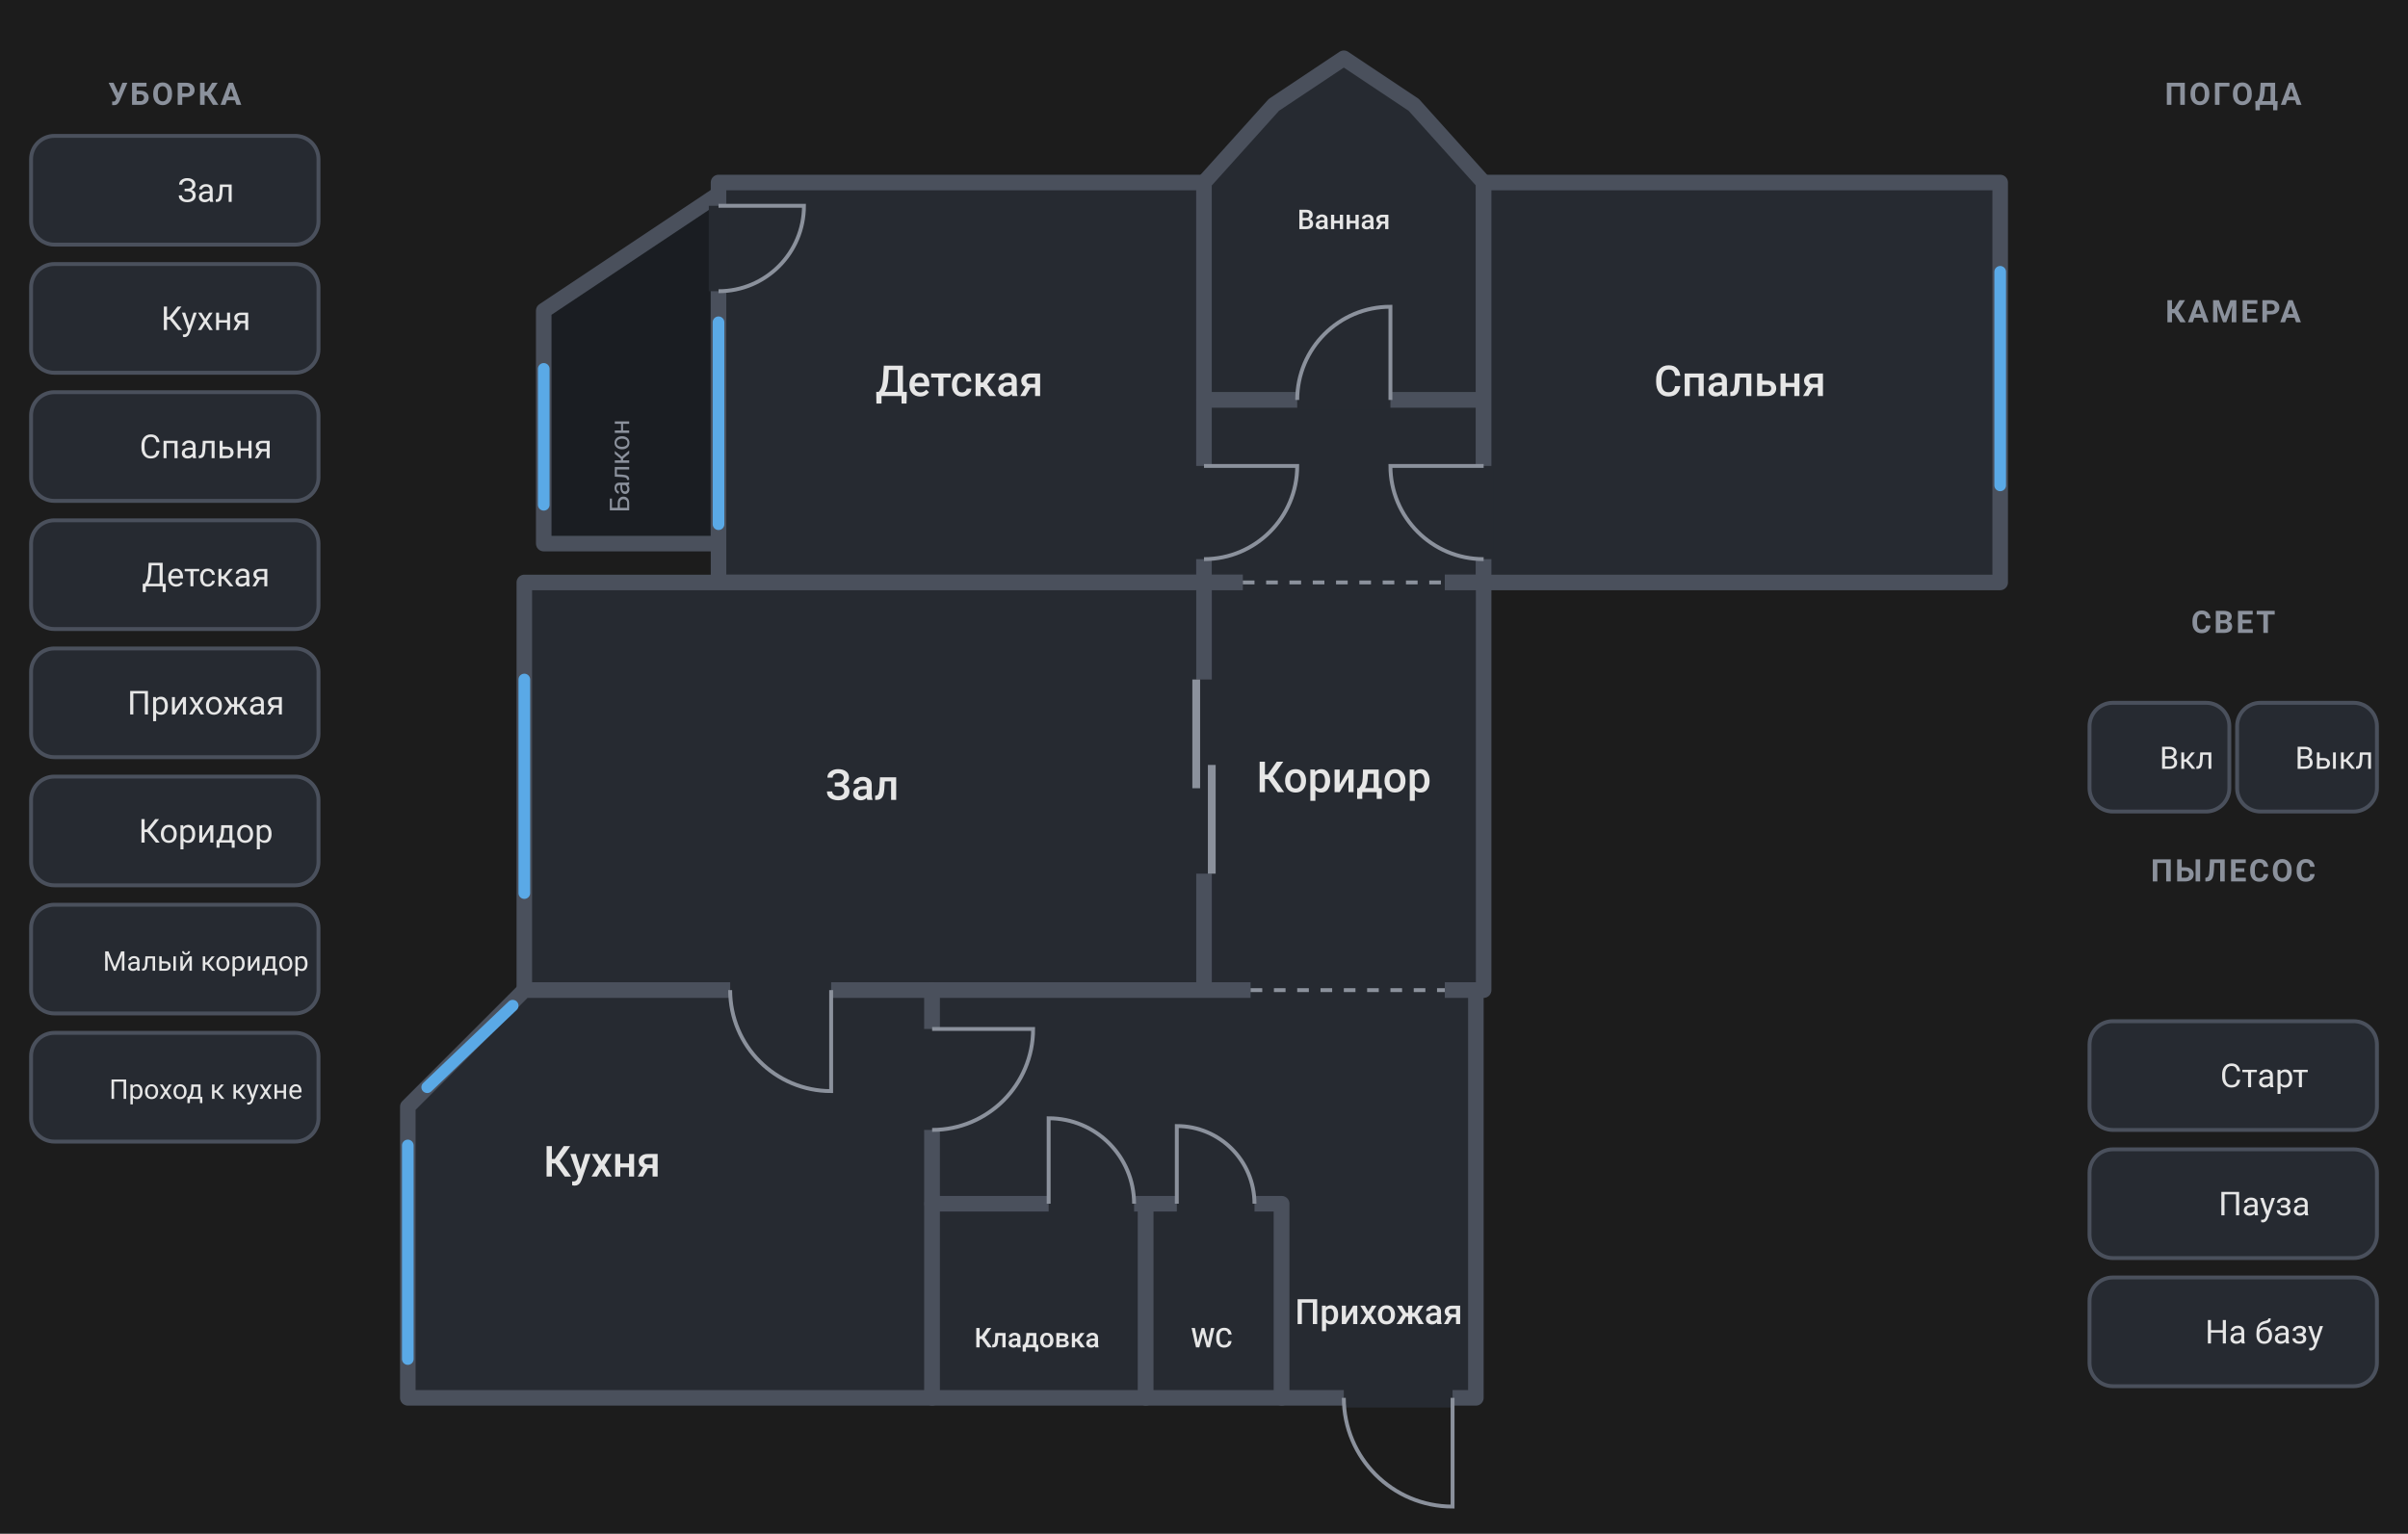
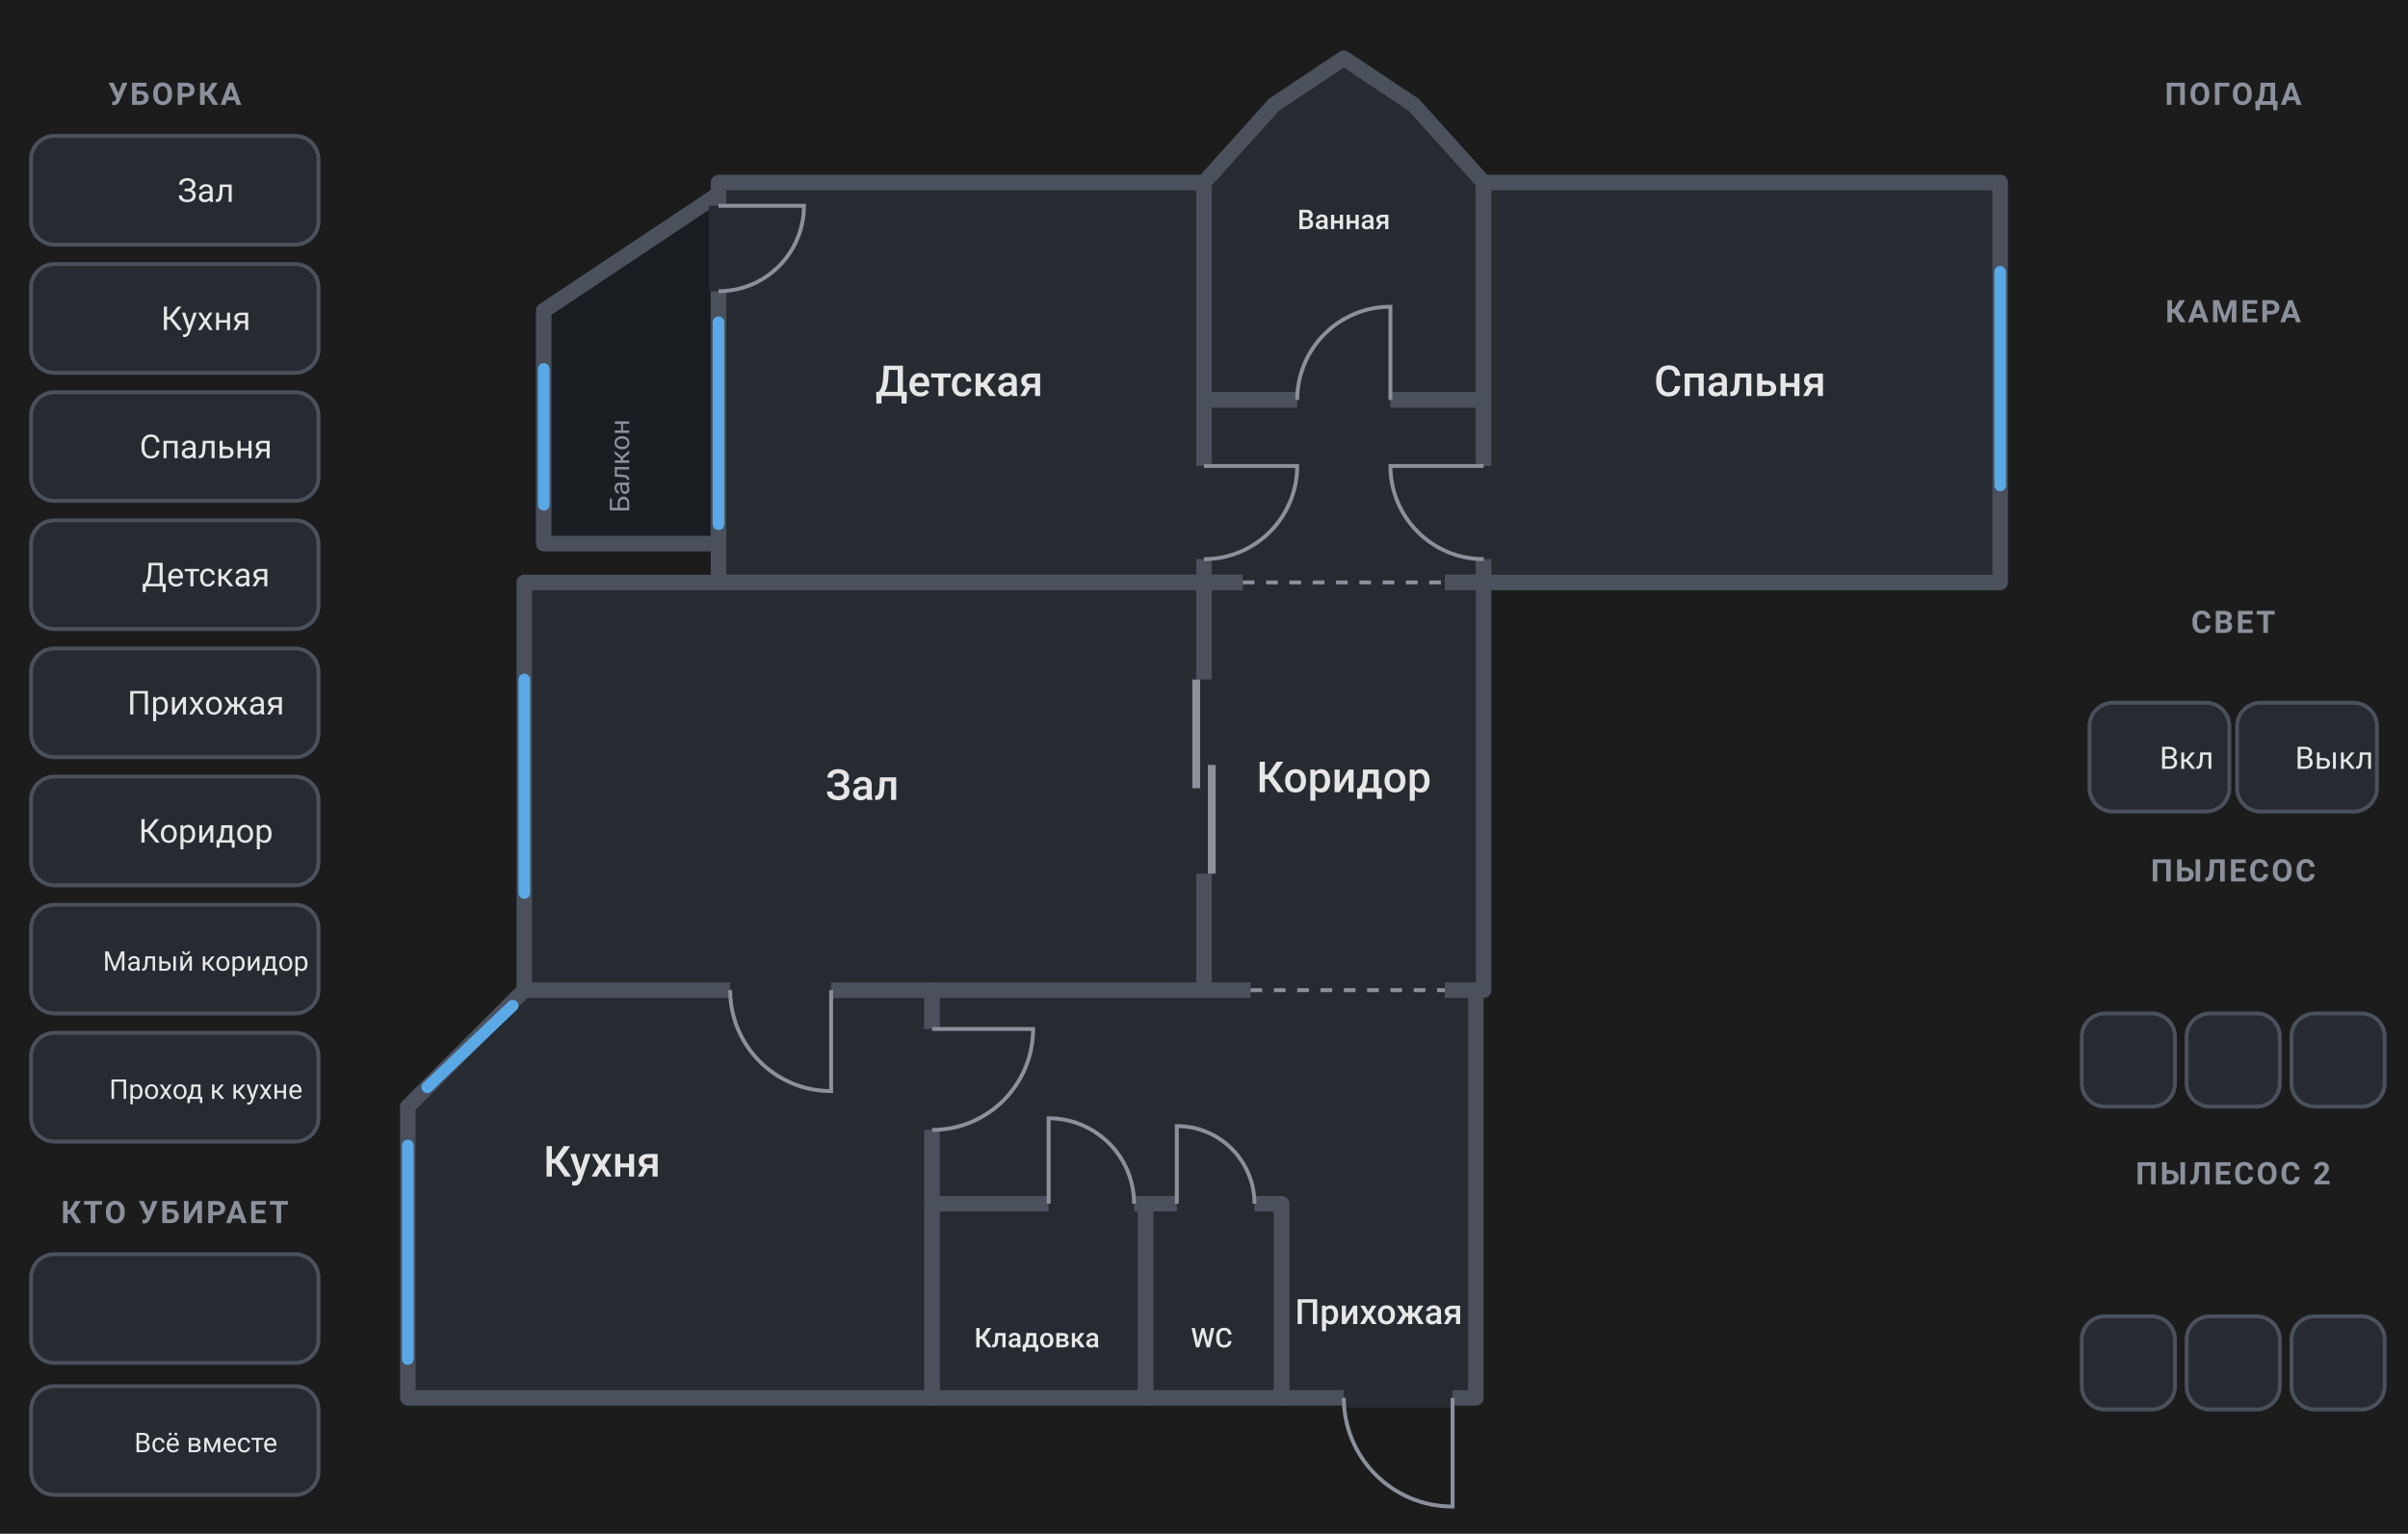
<svg xmlns="http://www.w3.org/2000/svg" viewBox="-10 465 620 395" font-family="Roboto, Segoe UI, sans-serif">
  <rect x="-10" y="465" width="620" height="395" fill="#1c1c1c" />
  <polygon id="balcony" points="130,545 175,515 175,605 130,605" fill="#1a1d22" stroke="#4a505c" stroke-width="4" stroke-linejoin="round" />
  <polygon id="kids" points="175,512 300,512 300,615 175,615" fill="#262a31" stroke="#4a505c" stroke-width="4" stroke-linejoin="round" />
  <polygon id="bath" points="300,512 318,492 336,480 354,492 372,512 372,568 300,568" fill="#262a31" stroke="#4a505c" stroke-width="4" stroke-linejoin="round" />
  <polygon id="corridor2" points="300,568 372,568 372,615 300,615" fill="#262a31" stroke="#4a505c" stroke-width="4" stroke-linejoin="round" />
  <polygon id="corridor" points="300,615 372,615 372,720 300,720" fill="#262a31" stroke="#4a505c" stroke-width="4" stroke-linejoin="round" />
  <polygon id="bedroom" points="372,512 505,512 505,615 372,615" fill="#262a31" stroke="#4a505c" stroke-width="4" stroke-linejoin="round" />
  <polygon id="hall" points="125,615 300,615 300,720 125,720" fill="#262a31" stroke="#4a505c" stroke-width="4" stroke-linejoin="round" />
  <polygon id="kitchen" points="125,720 230,720 230,825 95,825 95,750" fill="#262a31" stroke="#4a505c" stroke-width="4" stroke-linejoin="round" />
  <polygon id="storage" points="230,775 285,775 285,825 230,825" fill="#262a31" stroke="#4a505c" stroke-width="4" stroke-linejoin="round" />
  <polygon id="wc" points="285,775 320,775 320,825 285,825" fill="#262a31" stroke="#4a505c" stroke-width="4" stroke-linejoin="round" />
  <polygon id="entry" points="230,720 370,720 370,825 320,825 320,775 230,775" fill="#262a31" stroke="#4a505c" stroke-width="4" stroke-linejoin="round" />
  <line x1="130" y1="560" x2="130" y2="595" stroke="#5aa9e6" stroke-width="3" stroke-linecap="round" />
  <line x1="175" y1="548" x2="175" y2="600" stroke="#5aa9e6" stroke-width="3" stroke-linecap="round" />
  <line x1="505" y1="535" x2="505" y2="590" stroke="#5aa9e6" stroke-width="3" stroke-linecap="round" />
  <line x1="125" y1="640" x2="125" y2="695" stroke="#5aa9e6" stroke-width="3" stroke-linecap="round" />
  <line x1="95" y1="760" x2="95" y2="815" stroke="#5aa9e6" stroke-width="3" stroke-linecap="round" />
  <line x1="100" y1="745" x2="122" y2="724" stroke="#5aa9e6" stroke-width="3" stroke-linecap="round" />
  <line x1="300" y1="585" x2="300" y2="609" stroke="#262a31" stroke-width="5" />
  <path d="M300 585 L324 585 A24 24 0 0 1 300 609" fill="none" stroke="#8b919c" stroke-width="1" />
  <line x1="372" y1="585" x2="372" y2="609" stroke="#262a31" stroke-width="5" />
  <path d="M372 585 L348 585 A24 24 0 0 0 372 609" fill="none" stroke="#8b919c" stroke-width="1" />
  <line x1="324" y1="568" x2="348" y2="568" stroke="#262a31" stroke-width="5" />
  <path d="M348 568 L348 544 A24 24 0 0 0 324 568" fill="none" stroke="#8b919c" stroke-width="1" />
  <line x1="300" y1="640" x2="300" y2="690" stroke="#262a31" stroke-width="5" />
  <line x1="298" y1="640" x2="298" y2="668.0" stroke="#8b919c" stroke-width="2" />
  <line x1="302" y1="662.0" x2="302" y2="690" stroke="#8b919c" stroke-width="2" />
  <line x1="230" y1="730" x2="230" y2="756" stroke="#262a31" stroke-width="5" />
  <path d="M230 730 L256 730 A26 26 0 0 1 230 756" fill="none" stroke="#8b919c" stroke-width="1" />
  <line x1="260" y1="775" x2="282" y2="775" stroke="#262a31" stroke-width="5" />
  <path d="M260 775 L260 753 A22 22 0 0 1 282 775" fill="none" stroke="#8b919c" stroke-width="1" />
  <line x1="293" y1="775" x2="313" y2="775" stroke="#262a31" stroke-width="5" />
  <path d="M293 775 L293 755 A20 20 0 0 1 313 775" fill="none" stroke="#8b919c" stroke-width="1" />
  <line x1="336" y1="825" x2="364" y2="825" stroke="#262a31" stroke-width="5" />
  <path d="M364 825 L364 853 A28 28 0 0 1 336 825" fill="none" stroke="#8b919c" stroke-width="1" />
  <line x1="175" y1="518" x2="175" y2="540" stroke="#262a31" stroke-width="5" />
  <path d="M175 518 L197 518 A22 22 0 0 1 175 540" fill="none" stroke="#8b919c" stroke-width="1" />
  <line x1="310" y1="615" x2="362" y2="615" stroke="#262a31" stroke-width="5" />
  <line x1="310" y1="615" x2="362" y2="615" stroke="#8b919c" stroke-width="1" stroke-dasharray="3 3" />
  <line x1="312" y1="720" x2="362" y2="720" stroke="#262a31" stroke-width="5" />
  <line x1="312" y1="720" x2="362" y2="720" stroke="#8b919c" stroke-width="1" stroke-dasharray="3 3" />
  <line x1="178" y1="720" x2="204" y2="720" stroke="#262a31" stroke-width="5" />
  <path d="M204 720 L204 746 A26 26 0 0 1 178 720" fill="none" stroke="#8b919c" stroke-width="1" />
  <text x="152" y="585" font-size="7" fill="#8b919c" text-anchor="middle" transform="rotate(-90 152 585)">Балкон</text>
  <text x="237" y="567" font-size="11" font-weight="500" fill="#e6e6e6" text-anchor="middle">Детская</text>
  <text x="336" y="524" font-size="7" font-weight="500" fill="#e6e6e6" text-anchor="middle">Ванная</text>
  <text x="336" y="669" font-size="11" font-weight="500" fill="#e6e6e6" text-anchor="middle">Коридор</text>
  <text x="438" y="567" font-size="11" font-weight="500" fill="#e6e6e6" text-anchor="middle">Спальня</text>
  <text x="212" y="671" font-size="11" font-weight="500" fill="#e6e6e6" text-anchor="middle">Зал</text>
  <text x="145" y="768" font-size="11" font-weight="500" fill="#e6e6e6" text-anchor="middle">Кухня</text>
  <text x="257" y="812" font-size="7" font-weight="500" fill="#e6e6e6" text-anchor="middle">Кладовка</text>
  <text x="302" y="812" font-size="7" font-weight="500" fill="#e6e6e6" text-anchor="middle">WC</text>
  <text x="345" y="806" font-size="9" font-weight="500" fill="#e6e6e6" text-anchor="middle">Прихожая</text>
  <text x="35" y="492" font-size="8" font-weight="600" fill="#8b919c" text-anchor="middle" letter-spacing=".6">УБОРКА</text>
  <rect x="-2" y="500" width="74" height="28" rx="6" fill="#262a31" stroke="#4a505c" stroke-width="1" />
  <text x="43" y="517" font-size="8.5" fill="#e6e6e6" text-anchor="middle">Зал</text>
  <rect x="-2" y="533" width="74" height="28" rx="6" fill="#262a31" stroke="#4a505c" stroke-width="1" />
  <text x="43" y="550" font-size="8.5" fill="#e6e6e6" text-anchor="middle">Кухня</text>
  <rect x="-2" y="566" width="74" height="28" rx="6" fill="#262a31" stroke="#4a505c" stroke-width="1" />
  <text x="43" y="583" font-size="8.5" fill="#e6e6e6" text-anchor="middle">Спальня</text>
  <rect x="-2" y="599" width="74" height="28" rx="6" fill="#262a31" stroke="#4a505c" stroke-width="1" />
  <text x="43" y="616" font-size="8.5" fill="#e6e6e6" text-anchor="middle">Детская</text>
  <rect x="-2" y="632" width="74" height="28" rx="6" fill="#262a31" stroke="#4a505c" stroke-width="1" />
  <text x="43" y="649" font-size="8.5" fill="#e6e6e6" text-anchor="middle">Прихожая</text>
  <rect x="-2" y="665" width="74" height="28" rx="6" fill="#262a31" stroke="#4a505c" stroke-width="1" />
  <text x="43" y="682" font-size="8.5" fill="#e6e6e6" text-anchor="middle">Коридор</text>
  <rect x="-2" y="698" width="74" height="28" rx="6" fill="#262a31" stroke="#4a505c" stroke-width="1" />
  <text x="43" y="715" font-size="7" fill="#e6e6e6" text-anchor="middle">Малый коридор</text>
  <rect x="-2" y="731" width="74" height="28" rx="6" fill="#262a31" stroke="#4a505c" stroke-width="1" />
  <text x="43" y="748" font-size="7" fill="#e6e6e6" text-anchor="middle">Проход к кухне</text>
+   <text x="35" y="780" font-size="8" font-weight="600" fill="#8b919c" text-anchor="middle" letter-spacing=".6">КТО УБИРАЕТ</text>
+   <rect x="-2" y="788" width="74" height="28" rx="6" fill="#262a31" stroke="#4a505c" stroke-width="1" />
+   <rect x="-2" y="822" width="74" height="28" rx="6" fill="#262a31" stroke="#4a505c" stroke-width="1" />
+   <text x="43" y="839" font-size="7" fill="#e6e6e6" text-anchor="middle">Всё вместе</text>
  <text x="565" y="492" font-size="8" font-weight="600" fill="#8b919c" text-anchor="middle" letter-spacing=".6">ПОГОДА</text>
  <text x="565" y="548" font-size="8" font-weight="600" fill="#8b919c" text-anchor="middle" letter-spacing=".6">КАМЕРА</text>
  <text x="565" y="628" font-size="8" font-weight="600" fill="#8b919c" text-anchor="middle" letter-spacing=".6">СВЕТ</text>
  <rect x="528" y="646" width="36" height="28" rx="6" fill="#262a31" stroke="#4a505c" stroke-width="1" />
  <text x="553" y="663" font-size="8" fill="#e6e6e6" text-anchor="middle">Вкл</text>
  <rect x="566" y="646" width="36" height="28" rx="6" fill="#262a31" stroke="#4a505c" stroke-width="1" />
  <text x="591" y="663" font-size="8" fill="#e6e6e6" text-anchor="middle">Выкл</text>
  <text x="565" y="692" font-size="8" font-weight="600" fill="#8b919c" text-anchor="middle" letter-spacing=".6">ПЫЛЕСОС</text>
-   <rect x="528" y="728" width="74" height="28" rx="6" fill="#262a31" stroke="#4a505c" stroke-width="1" />
-   <text x="573" y="745" font-size="8.5" fill="#e6e6e6" text-anchor="middle">Старт</text>
-   <rect x="528" y="761" width="74" height="28" rx="6" fill="#262a31" stroke="#4a505c" stroke-width="1" />
-   <text x="573" y="778" font-size="8.5" fill="#e6e6e6" text-anchor="middle">Пауза</text>
-   <rect x="528" y="794" width="74" height="28" rx="6" fill="#262a31" stroke="#4a505c" stroke-width="1" />
-   <text x="573" y="811" font-size="8.5" fill="#e6e6e6" text-anchor="middle">На базу</text>
+   <rect x="526" y="726" width="24" height="24" rx="6" fill="#262a31" stroke="#4a505c" stroke-width="1" />
+   <rect x="553" y="726" width="24" height="24" rx="6" fill="#262a31" stroke="#4a505c" stroke-width="1" />
+   <rect x="580" y="726" width="24" height="24" rx="6" fill="#262a31" stroke="#4a505c" stroke-width="1" />
+   <text x="565" y="770" font-size="8" font-weight="600" fill="#8b919c" text-anchor="middle" letter-spacing=".6">ПЫЛЕСОС 2</text>
+   <rect x="526" y="804" width="24" height="24" rx="6" fill="#262a31" stroke="#4a505c" stroke-width="1" />
+   <rect x="553" y="804" width="24" height="24" rx="6" fill="#262a31" stroke="#4a505c" stroke-width="1" />
+   <rect x="580" y="804" width="24" height="24" rx="6" fill="#262a31" stroke="#4a505c" stroke-width="1" />
</svg>
